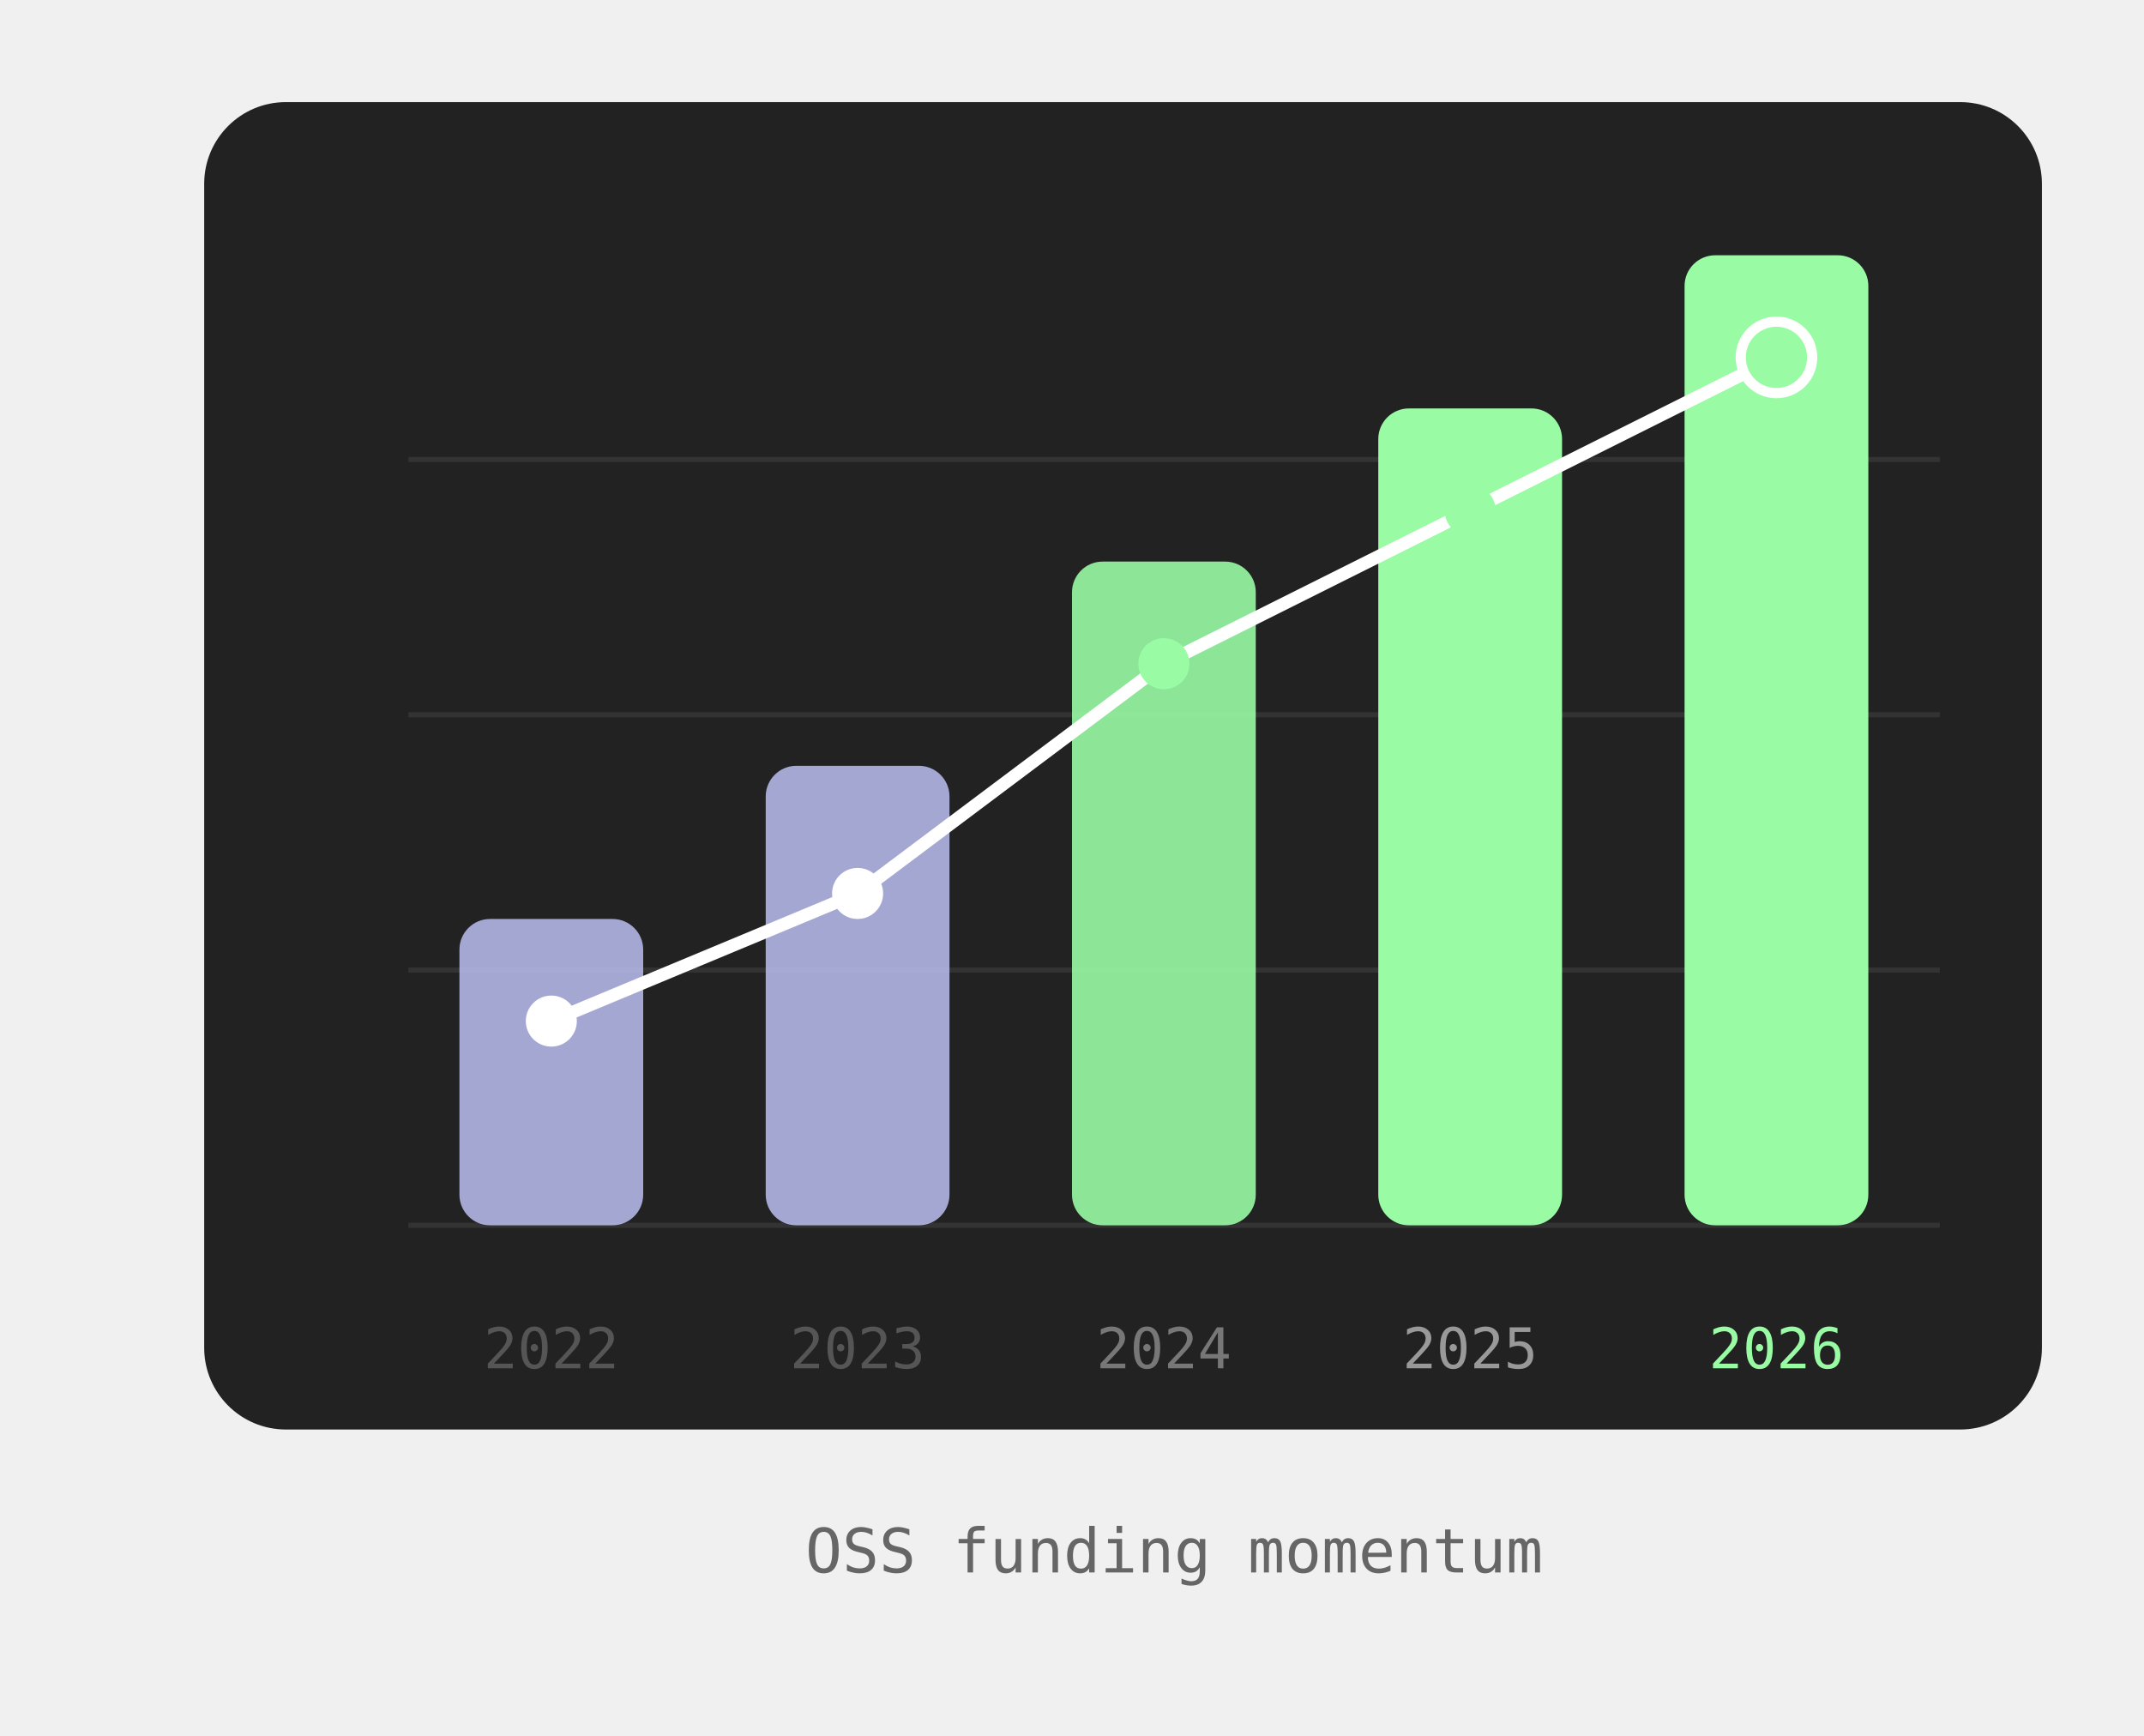
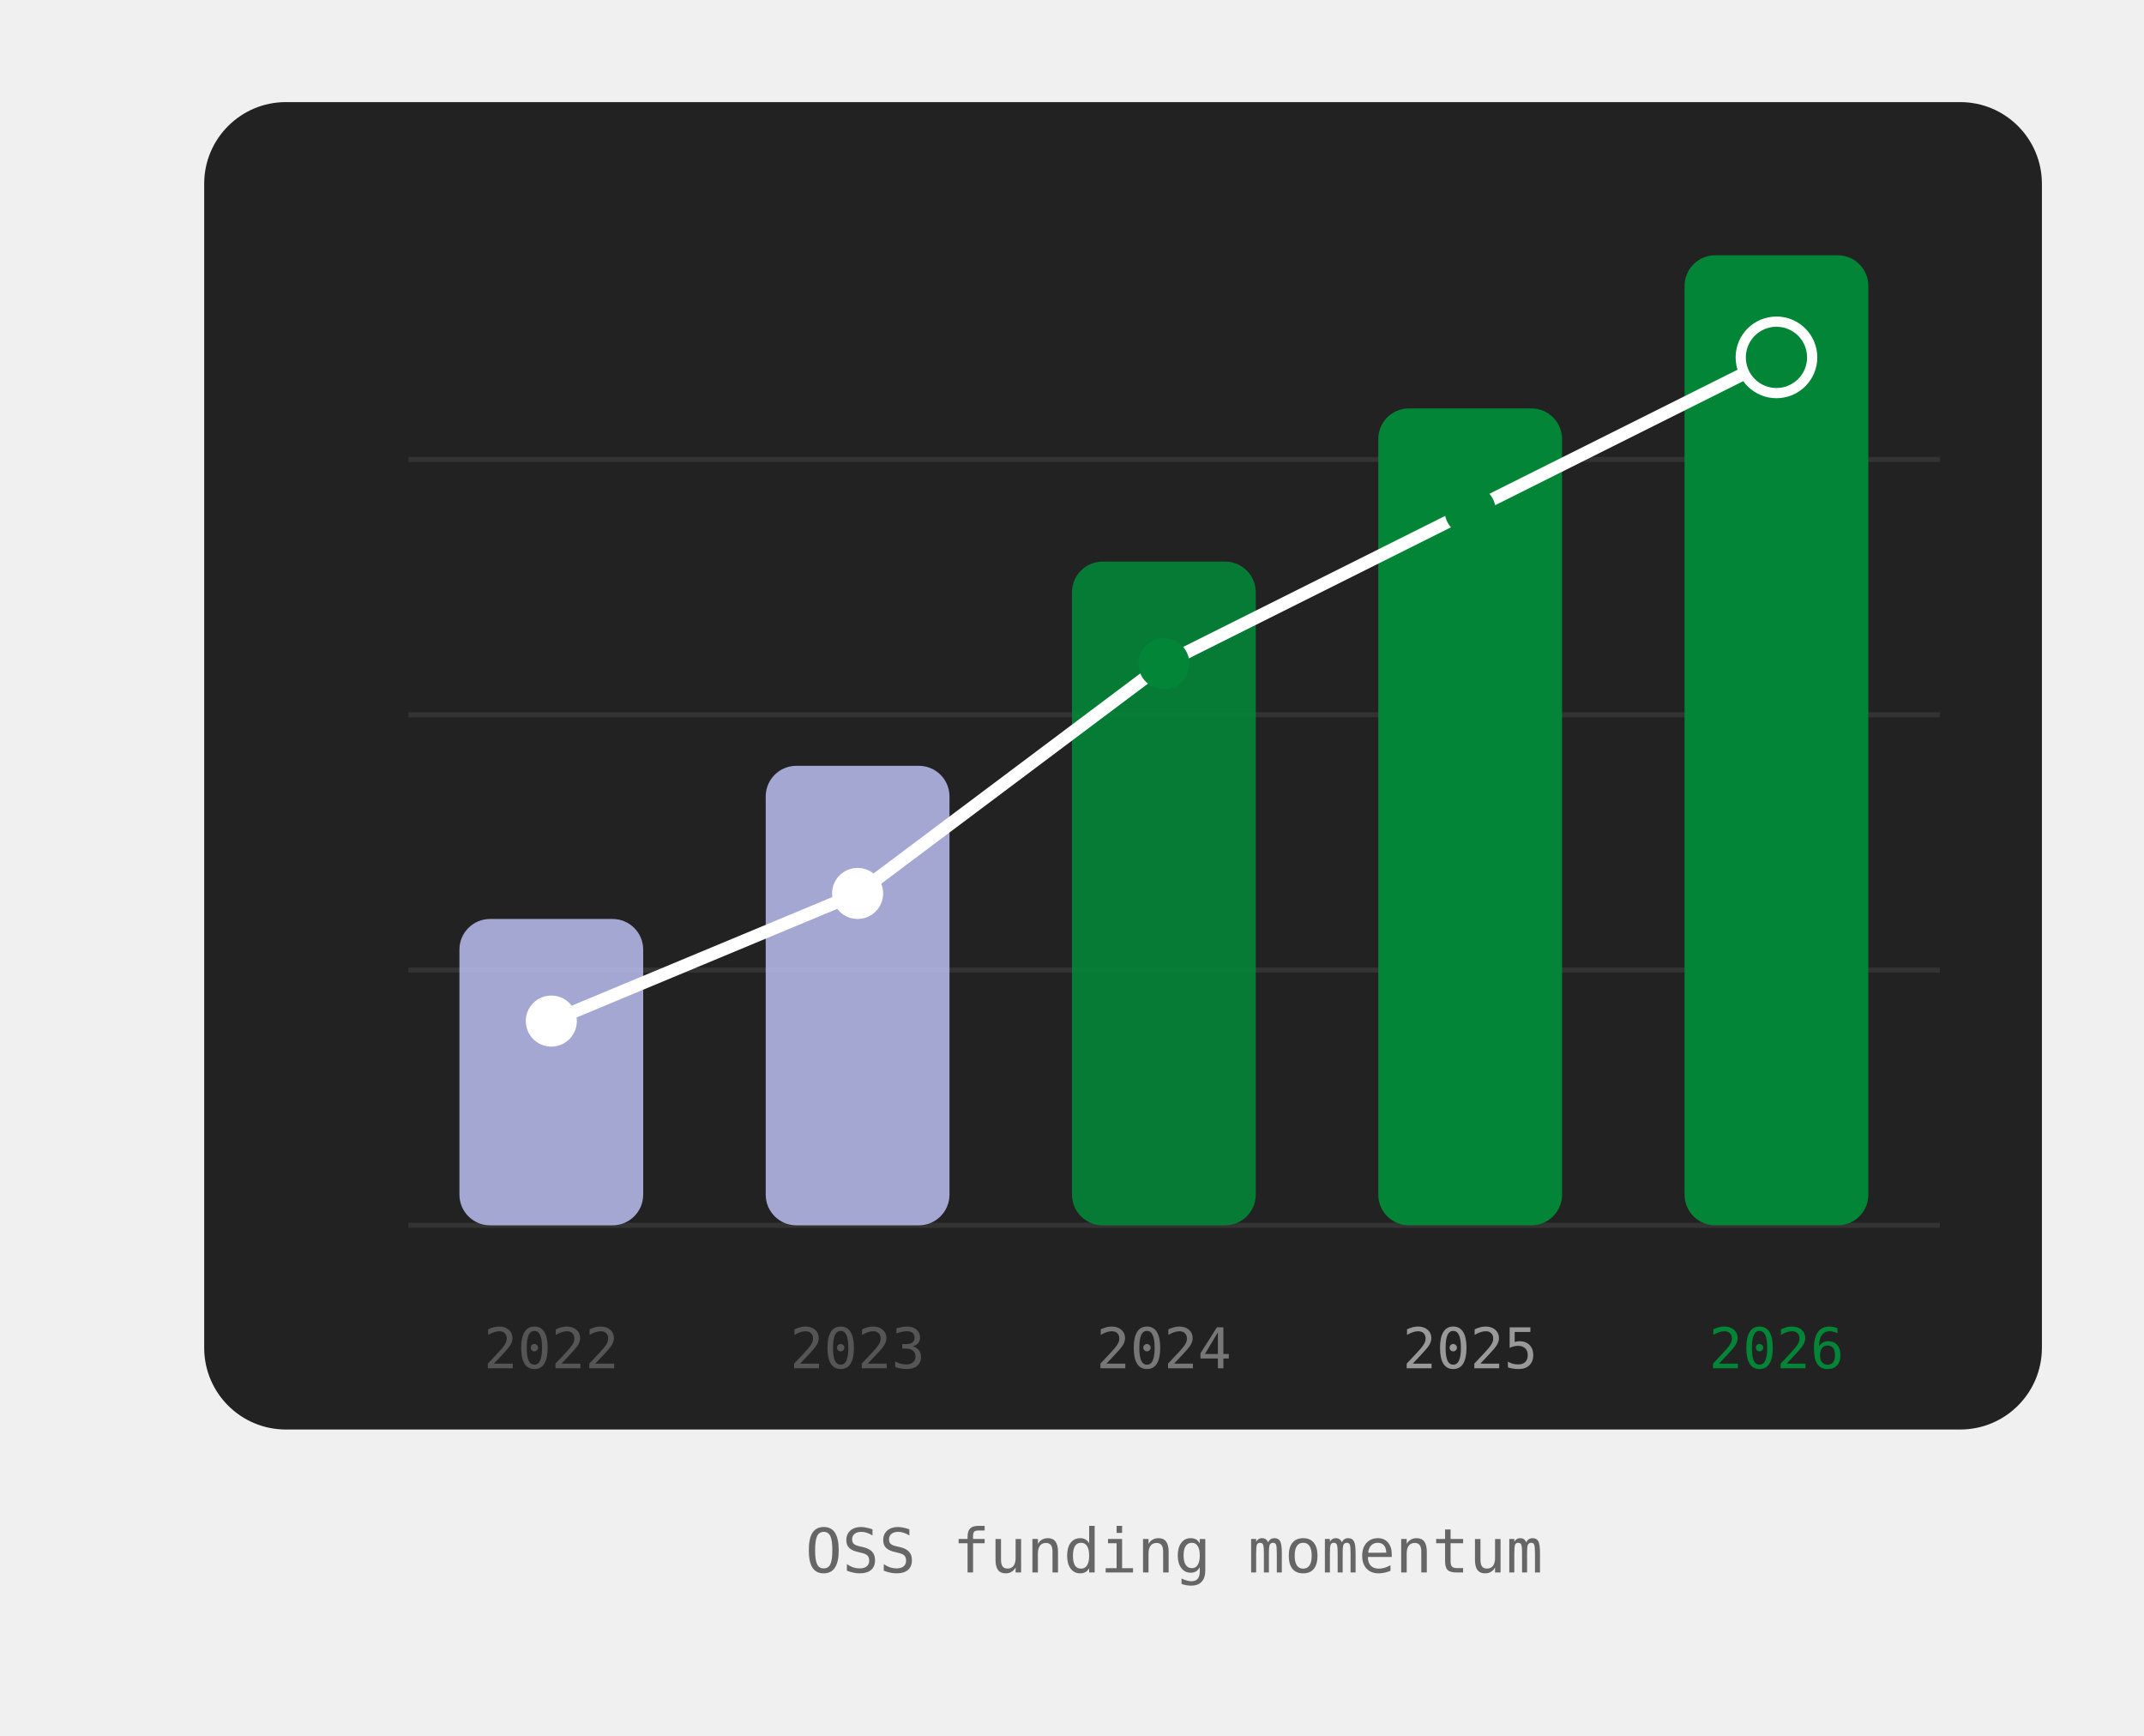
<svg xmlns="http://www.w3.org/2000/svg" width="420" height="340" viewBox="0 0 420 340" fill="none">
  <rect x="40" y="20" width="360" height="260" rx="16" fill="#222222" />
  <line x1="80" y1="240" x2="380" y2="240" stroke="#333" stroke-width="1" />
  <line x1="80" y1="190" x2="380" y2="190" stroke="#333" stroke-width="1" />
  <line x1="80" y1="140" x2="380" y2="140" stroke="#333" stroke-width="1" />
  <line x1="80" y1="90" x2="380" y2="90" stroke="#333" stroke-width="1" />
  <rect x="90" y="180" width="36" height="60" rx="6" fill="#C5C8FF" opacity="0.8" />
  <rect x="150" y="150" width="36" height="90" rx="6" fill="#C5C8FF" opacity="0.8" />
-   <rect x="210" y="110" width="36" height="130" rx="6" fill="#99FCA5" opacity="0.9" />
-   <rect x="270" y="80" width="36" height="160" rx="6" fill="#99FCA5" />
-   <rect x="330" y="50" width="36" height="190" rx="6" fill="#99FCA5" />
+   <rect x="210" y="110" width="36" height="130" rx="6" fill="#028537" opacity="0.9" />
+   <rect x="270" y="80" width="36" height="160" rx="6" fill="#028537" />
+   <rect x="330" y="50" width="36" height="190" rx="6" fill="#028537" />
  <polyline points="108,200 168,175 228,130 288,100 348,70" stroke="#fff" stroke-width="2.5" fill="none" stroke-linecap="round" stroke-linejoin="round" />
  <circle cx="108" cy="200" r="5" fill="#fff" />
  <circle cx="168" cy="175" r="5" fill="#fff" />
-   <circle cx="228" cy="130" r="5" fill="#99FCA5" />
-   <circle cx="288" cy="100" r="5" fill="#99FCA5" />
-   <circle cx="348" cy="70" r="7" fill="#99FCA5" stroke="#fff" stroke-width="2" />
+   <circle cx="228" cy="130" r="5" fill="#028537" />
+   <circle cx="288" cy="100" r="5" fill="#028537" />
+   <circle cx="348" cy="70" r="7" fill="#028537" stroke="#fff" stroke-width="2" />
  <text x="108" y="268" text-anchor="middle" font-family="monospace" font-size="11" fill="#555">2022</text>
  <text x="168" y="268" text-anchor="middle" font-family="monospace" font-size="11" fill="#555">2023</text>
  <text x="228" y="268" text-anchor="middle" font-family="monospace" font-size="11" fill="#777">2024</text>
  <text x="288" y="268" text-anchor="middle" font-family="monospace" font-size="11" fill="#999">2025</text>
-   <text x="348" y="268" text-anchor="middle" font-family="monospace" font-size="11" fill="#99FCA5">2026</text>
+   <text x="348" y="268" text-anchor="middle" font-family="monospace" font-size="11" fill="#028537">2026</text>
  <text x="230" y="308" text-anchor="middle" font-family="monospace" font-size="12" fill="#666">OSS funding momentum</text>
</svg>
